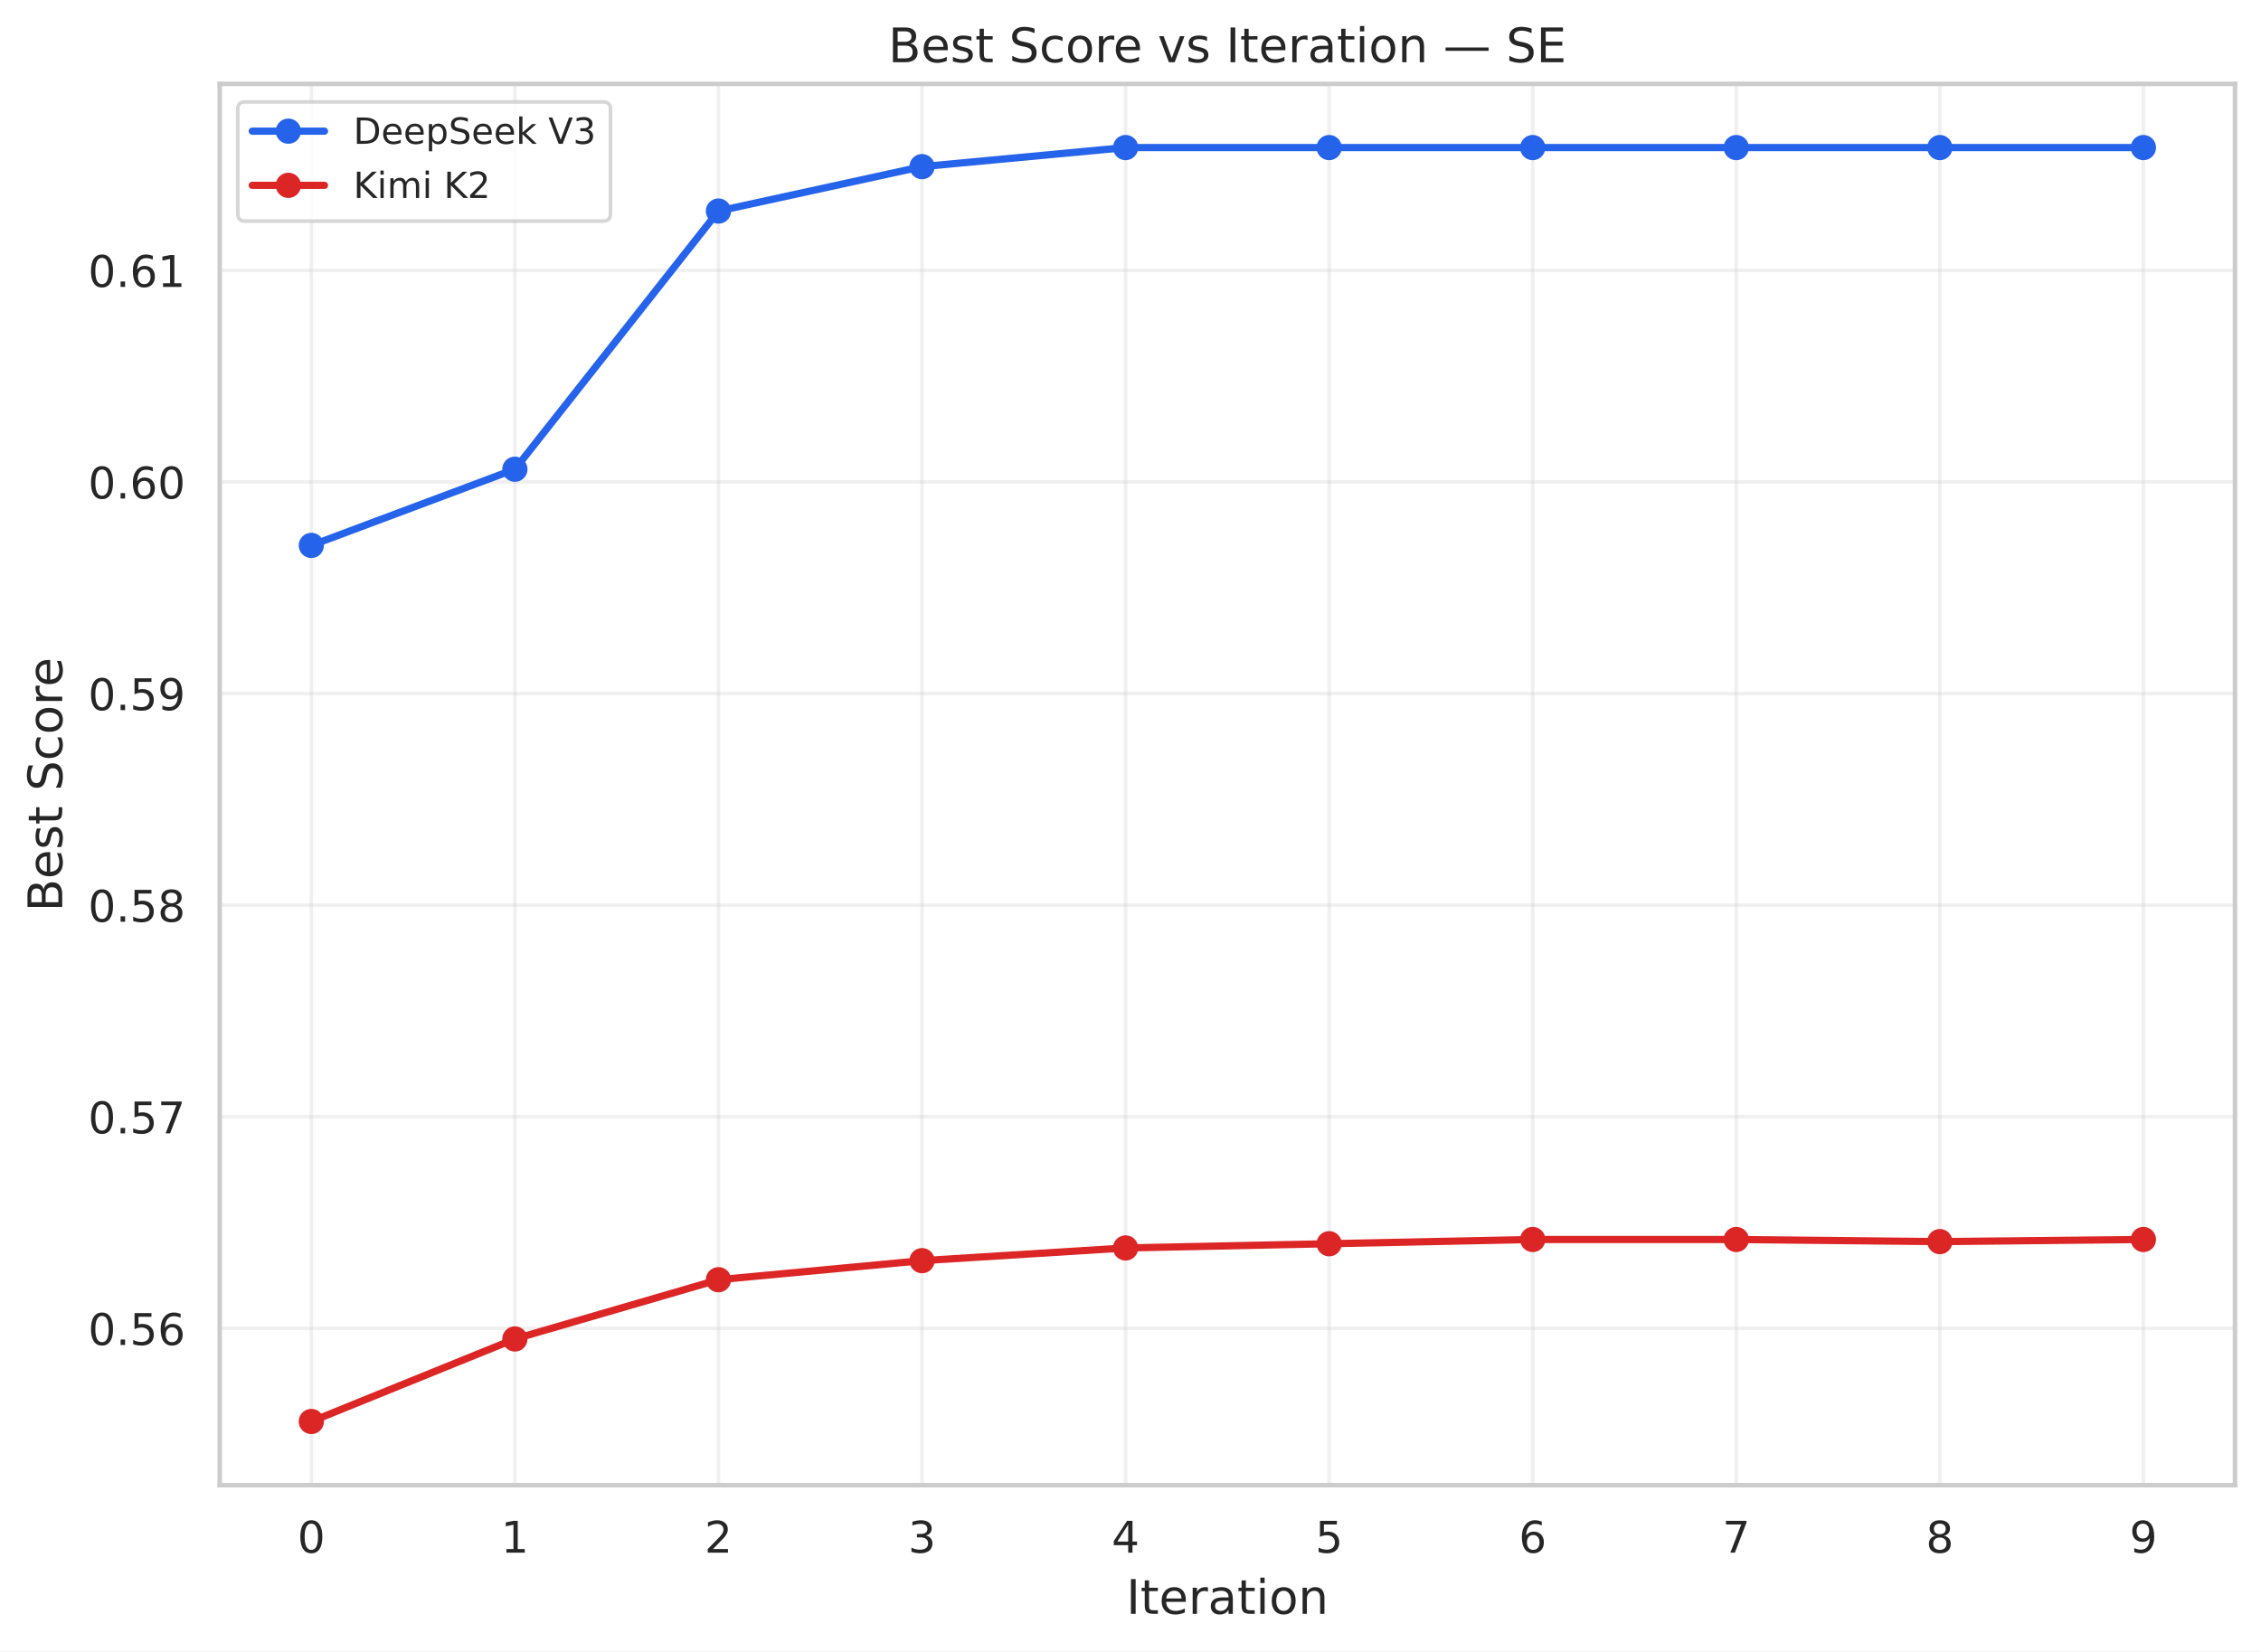
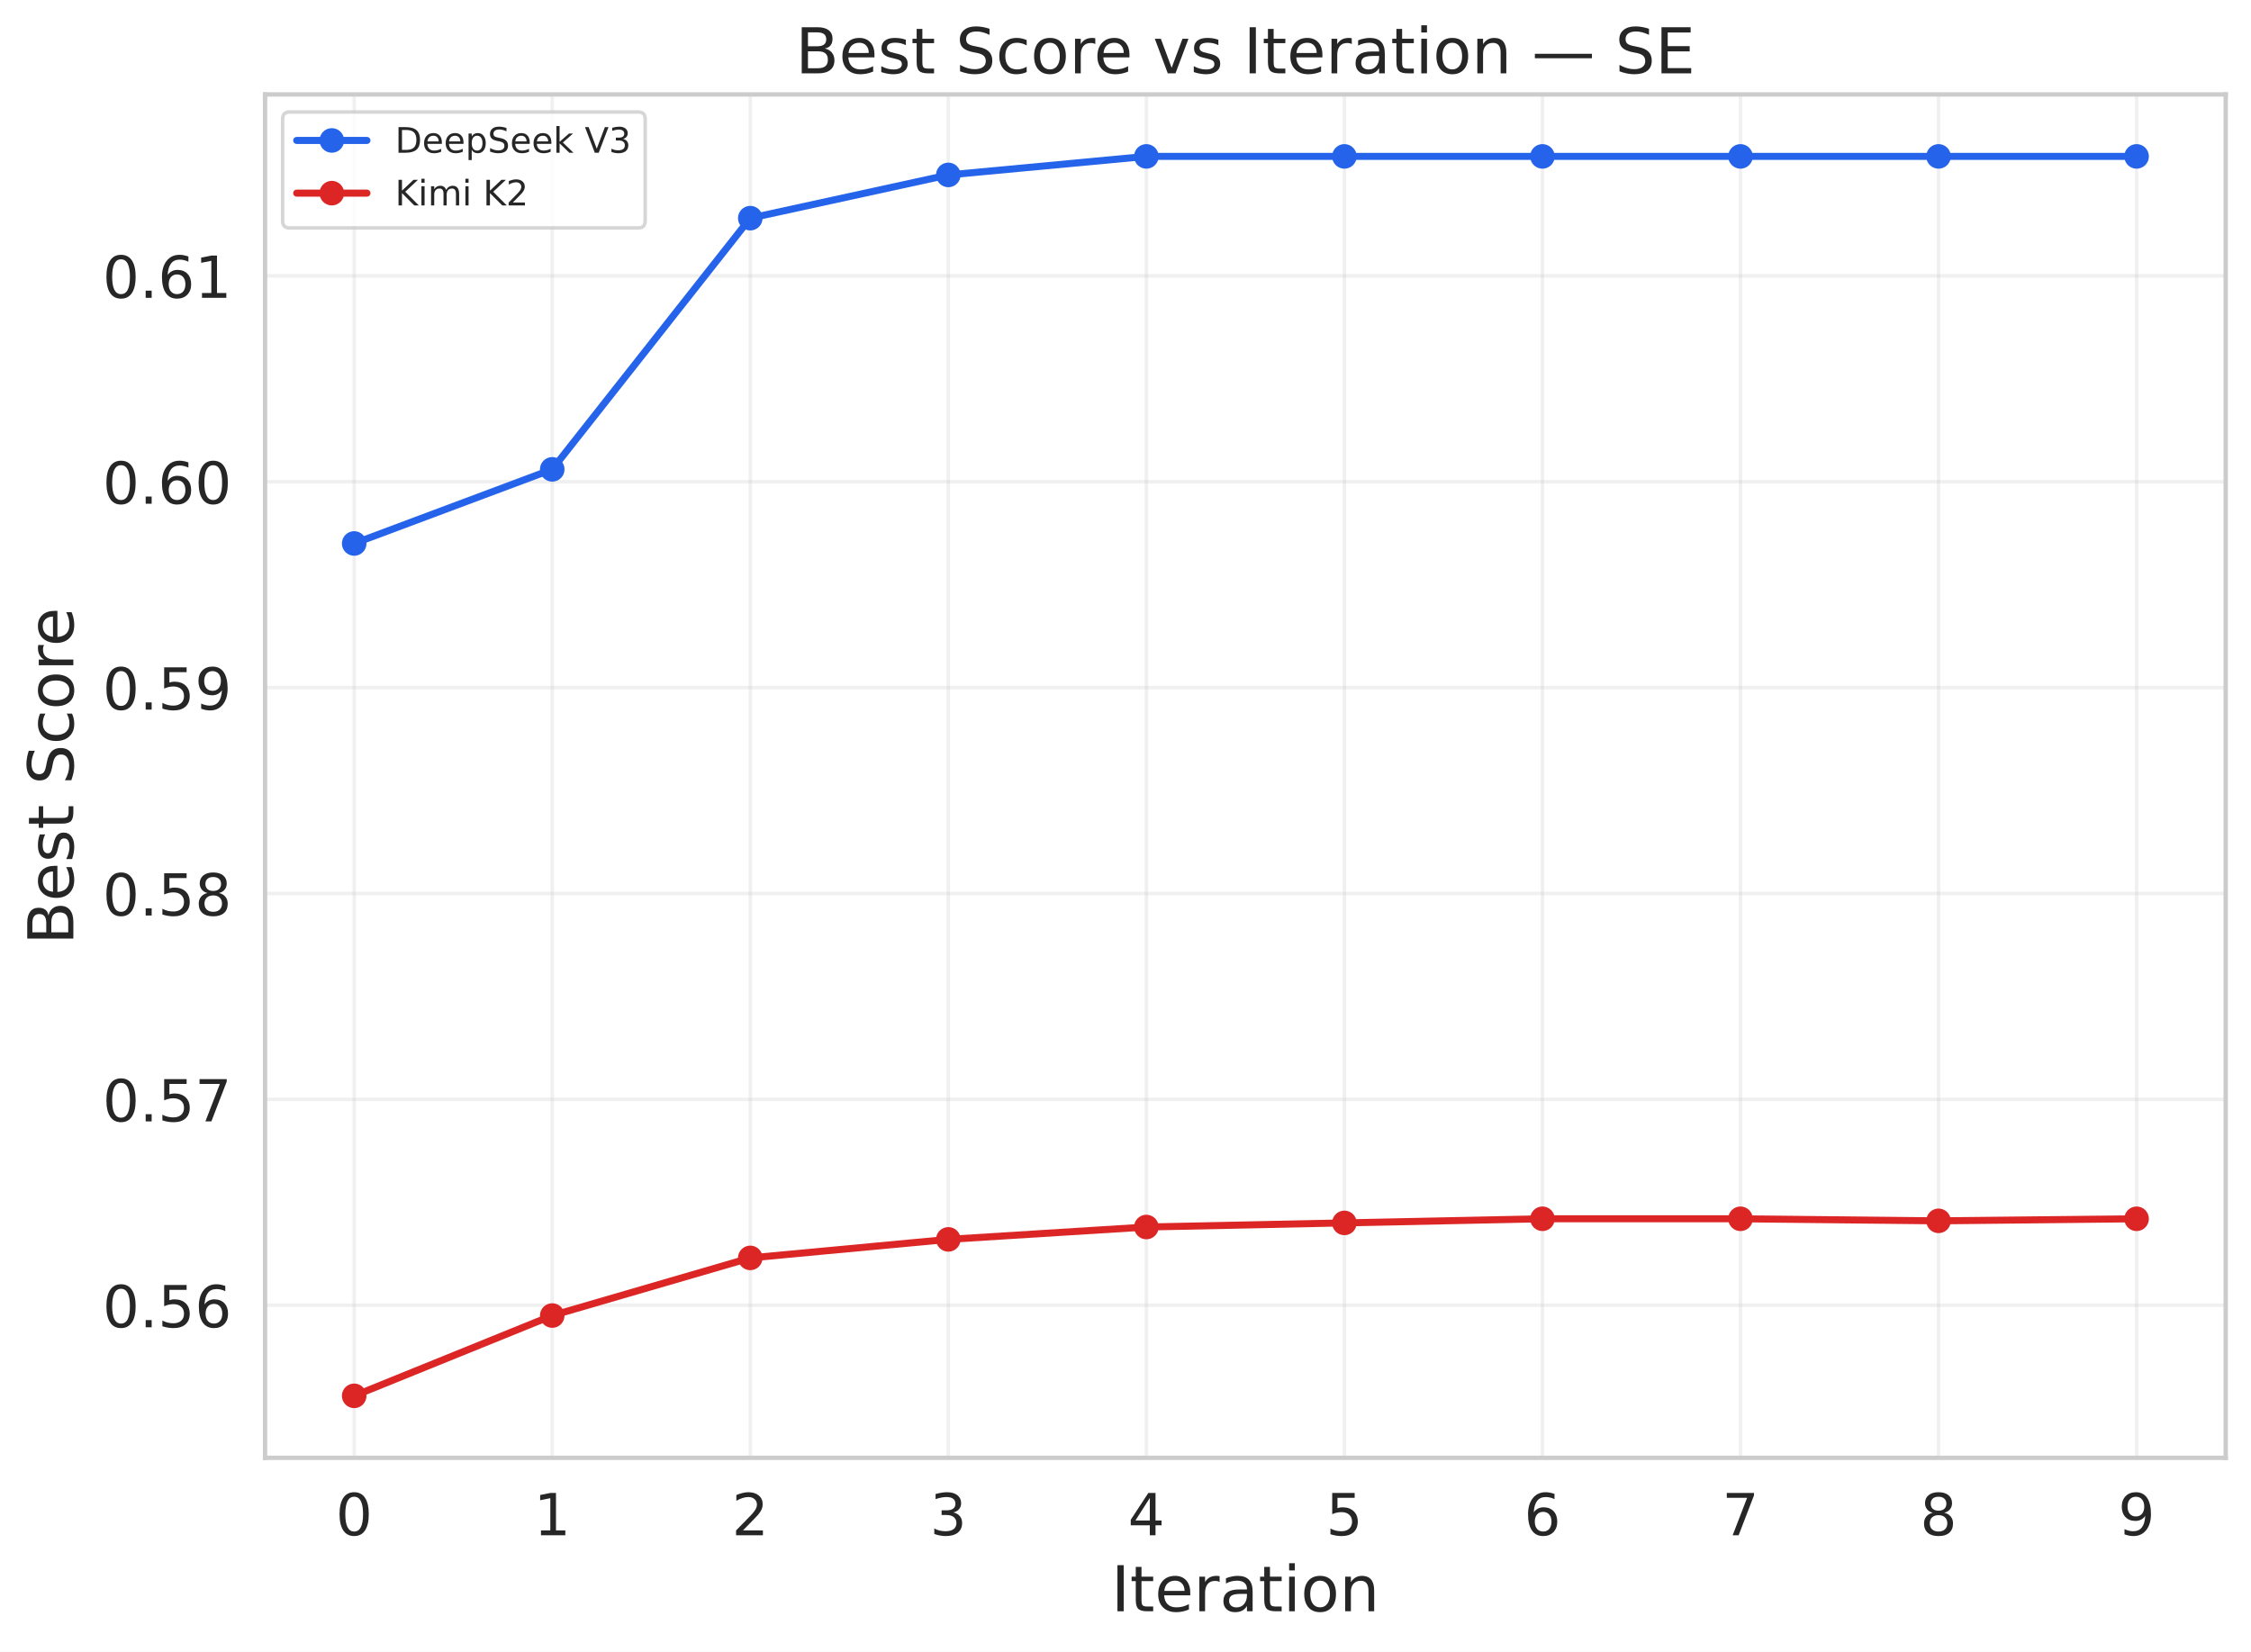
- <svg xmlns="http://www.w3.org/2000/svg" xmlns:xlink="http://www.w3.org/1999/xlink" width="626.041pt" height="457.311pt" viewBox="0 0 626.041 457.311" version="1.1">
+ <svg xmlns="http://www.w3.org/2000/svg" xmlns:xlink="http://www.w3.org/1999/xlink" width="640.638pt" height="470.159pt" viewBox="0 0 640.638 470.159" version="1.1">
  <defs>
    <style type="text/css">*{stroke-linejoin: round; stroke-linecap: butt}</style>
  </defs>
  <g id="figure_1">
    <g id="patch_1">
-       <path d="M 0 457.311  L 626.041 457.311  L 626.041 0  L 0 0  z " style="fill: #ffffff" />
+       <path d="M 0 470.159  L 640.638 470.159  L 640.638 0  L 0 0  z " style="fill: #ffffff" />
    </g>
    <g id="axes_1">
      <g id="patch_2">
-         <path d="M 60.841 411.31  L 618.841 411.31  L 618.841 23.23  L 60.841 23.23  z " style="fill: #ffffff" />
+         <path d="M 75.438 414.957  L 633.438 414.957  L 633.438 26.877  L 75.438 26.877  z " style="fill: #ffffff" />
      </g>
      <g id="matplotlib.axis_1">
        <g id="xtick_1">
          <g id="line2d_1">
-             <path d="M 86.205 411.31  L 86.205 23.23  " clip-path="url(#p52df9d09dd)" style="fill: none; stroke: #cccccc; stroke-opacity: 0.3; stroke-linecap: round" />
+             <path d="M 100.802 414.957  L 100.802 26.877  " clip-path="url(#p6f590d596d)" style="fill: none; stroke: #cccccc; stroke-opacity: 0.3; stroke-linecap: round" />
          </g>
          <g id="text_1">
-             <g style="fill: #262626" transform="translate(82.35573 430.0031) scale(0.121 -0.121)">
+             <g style="fill: #262626" transform="translate(95.55285 436.9933) scale(0.165 -0.165)">
              <defs>
                <path id="DejaVuSans-13" d="M 2034 4250  Q 1547 4250 1301 3770  Q 1056 3291 1056 2328  Q 1056 1369 1301 889  Q 1547 409 2034 409  Q 2525 409 2770 889  Q 3016 1369 3016 2328  Q 3016 3291 2770 3770  Q 2525 4250 2034 4250  z M 2034 4750  Q 2819 4750 3233 4129  Q 3647 3509 3647 2328  Q 3647 1150 3233 529  Q 2819 -91 2034 -91  Q 1250 -91 836 529  Q 422 1150 422 2328  Q 422 3509 836 4129  Q 1250 4750 2034 4750  z " transform="scale(0.015625)" />
              </defs>
              <use xlink:href="#DejaVuSans-13" />
            </g>
          </g>
        </g>
        <g id="xtick_2">
          <g id="line2d_2">
-             <path d="M 142.569 411.31  L 142.569 23.23  " clip-path="url(#p52df9d09dd)" style="fill: none; stroke: #cccccc; stroke-opacity: 0.3; stroke-linecap: round" />
+             <path d="M 157.166 414.957  L 157.166 26.877  " clip-path="url(#p6f590d596d)" style="fill: none; stroke: #cccccc; stroke-opacity: 0.3; stroke-linecap: round" />
          </g>
          <g id="text_2">
-             <g style="fill: #262626" transform="translate(138.7194 430.0031) scale(0.121 -0.121)">
+             <g style="fill: #262626" transform="translate(151.9165 436.9933) scale(0.165 -0.165)">
              <defs>
                <path id="DejaVuSans-14" d="M 794 531  L 1825 531  L 1825 4091  L 703 3866  L 703 4441  L 1819 4666  L 2450 4666  L 2450 531  L 3481 531  L 3481 0  L 794 0  L 794 531  z " transform="scale(0.015625)" />
              </defs>
              <use xlink:href="#DejaVuSans-14" />
            </g>
          </g>
        </g>
        <g id="xtick_3">
          <g id="line2d_3">
-             <path d="M 198.932 411.31  L 198.932 23.23  " clip-path="url(#p52df9d09dd)" style="fill: none; stroke: #cccccc; stroke-opacity: 0.3; stroke-linecap: round" />
+             <path d="M 213.529 414.957  L 213.529 26.877  " clip-path="url(#p6f590d596d)" style="fill: none; stroke: #cccccc; stroke-opacity: 0.3; stroke-linecap: round" />
          </g>
          <g id="text_3">
-             <g style="fill: #262626" transform="translate(195.083 430.0031) scale(0.121 -0.121)">
+             <g style="fill: #262626" transform="translate(208.2801 436.9933) scale(0.165 -0.165)">
              <defs>
                <path id="DejaVuSans-15" d="M 1228 531  L 3431 531  L 3431 0  L 469 0  L 469 531  Q 828 903 1448 1529  Q 2069 2156 2228 2338  Q 2531 2678 2651 2914  Q 2772 3150 2772 3378  Q 2772 3750 2511 3984  Q 2250 4219 1831 4219  Q 1534 4219 1204 4116  Q 875 4013 500 3803  L 500 4441  Q 881 4594 1212 4672  Q 1544 4750 1819 4750  Q 2544 4750 2975 4387  Q 3406 4025 3406 3419  Q 3406 3131 3298 2873  Q 3191 2616 2906 2266  Q 2828 2175 2409 1742  Q 1991 1309 1228 531  z " transform="scale(0.015625)" />
              </defs>
              <use xlink:href="#DejaVuSans-15" />
            </g>
          </g>
        </g>
        <g id="xtick_4">
          <g id="line2d_4">
-             <path d="M 255.296 411.31  L 255.296 23.23  " clip-path="url(#p52df9d09dd)" style="fill: none; stroke: #cccccc; stroke-opacity: 0.3; stroke-linecap: round" />
+             <path d="M 269.893 414.957  L 269.893 26.877  " clip-path="url(#p6f590d596d)" style="fill: none; stroke: #cccccc; stroke-opacity: 0.3; stroke-linecap: round" />
          </g>
          <g id="text_4">
-             <g style="fill: #262626" transform="translate(251.4466 430.0031) scale(0.121 -0.121)">
+             <g style="fill: #262626" transform="translate(264.6438 436.9933) scale(0.165 -0.165)">
              <defs>
                <path id="DejaVuSans-16" d="M 2597 2516  Q 3050 2419 3304 2112  Q 3559 1806 3559 1356  Q 3559 666 3084 287  Q 2609 -91 1734 -91  Q 1441 -91 1130 -33  Q 819 25 488 141  L 488 750  Q 750 597 1062 519  Q 1375 441 1716 441  Q 2309 441 2620 675  Q 2931 909 2931 1356  Q 2931 1769 2642 2001  Q 2353 2234 1838 2234  L 1294 2234  L 1294 2753  L 1863 2753  Q 2328 2753 2575 2939  Q 2822 3125 2822 3475  Q 2822 3834 2567 4026  Q 2313 4219 1838 4219  Q 1578 4219 1281 4162  Q 984 4106 628 3988  L 628 4550  Q 988 4650 1302 4700  Q 1616 4750 1894 4750  Q 2613 4750 3031 4423  Q 3450 4097 3450 3541  Q 3450 3153 3228 2886  Q 3006 2619 2597 2516  z " transform="scale(0.015625)" />
              </defs>
              <use xlink:href="#DejaVuSans-16" />
            </g>
          </g>
        </g>
        <g id="xtick_5">
          <g id="line2d_5">
-             <path d="M 311.66 411.31  L 311.66 23.23  " clip-path="url(#p52df9d09dd)" style="fill: none; stroke: #cccccc; stroke-opacity: 0.3; stroke-linecap: round" />
+             <path d="M 326.256 414.957  L 326.256 26.877  " clip-path="url(#p6f590d596d)" style="fill: none; stroke: #cccccc; stroke-opacity: 0.3; stroke-linecap: round" />
          </g>
          <g id="text_5">
-             <g style="fill: #262626" transform="translate(307.8103 430.0031) scale(0.121 -0.121)">
+             <g style="fill: #262626" transform="translate(321.0074 436.9933) scale(0.165 -0.165)">
              <defs>
                <path id="DejaVuSans-17" d="M 2419 4116  L 825 1625  L 2419 1625  L 2419 4116  z M 2253 4666  L 3047 4666  L 3047 1625  L 3713 1625  L 3713 1100  L 3047 1100  L 3047 0  L 2419 0  L 2419 1100  L 313 1100  L 313 1709  L 2253 4666  z " transform="scale(0.015625)" />
              </defs>
              <use xlink:href="#DejaVuSans-17" />
            </g>
          </g>
        </g>
        <g id="xtick_6">
          <g id="line2d_6">
-             <path d="M 368.023 411.31  L 368.023 23.23  " clip-path="url(#p52df9d09dd)" style="fill: none; stroke: #cccccc; stroke-opacity: 0.3; stroke-linecap: round" />
+             <path d="M 382.62 414.957  L 382.62 26.877  " clip-path="url(#p6f590d596d)" style="fill: none; stroke: #cccccc; stroke-opacity: 0.3; stroke-linecap: round" />
          </g>
          <g id="text_6">
-             <g style="fill: #262626" transform="translate(364.1739 430.0031) scale(0.121 -0.121)">
+             <g style="fill: #262626" transform="translate(377.371 436.9933) scale(0.165 -0.165)">
              <defs>
                <path id="DejaVuSans-18" d="M 691 4666  L 3169 4666  L 3169 4134  L 1269 4134  L 1269 2991  Q 1406 3038 1543 3061  Q 1681 3084 1819 3084  Q 2600 3084 3056 2656  Q 3513 2228 3513 1497  Q 3513 744 3044 326  Q 2575 -91 1722 -91  Q 1428 -91 1123 -41  Q 819 9 494 109  L 494 744  Q 775 591 1075 516  Q 1375 441 1709 441  Q 2250 441 2565 725  Q 2881 1009 2881 1497  Q 2881 1984 2565 2268  Q 2250 2553 1709 2553  Q 1456 2553 1204 2497  Q 953 2441 691 2322  L 691 4666  z " transform="scale(0.015625)" />
              </defs>
              <use xlink:href="#DejaVuSans-18" />
            </g>
          </g>
        </g>
        <g id="xtick_7">
          <g id="line2d_7">
-             <path d="M 424.387 411.31  L 424.387 23.23  " clip-path="url(#p52df9d09dd)" style="fill: none; stroke: #cccccc; stroke-opacity: 0.3; stroke-linecap: round" />
+             <path d="M 438.984 414.957  L 438.984 26.877  " clip-path="url(#p6f590d596d)" style="fill: none; stroke: #cccccc; stroke-opacity: 0.3; stroke-linecap: round" />
          </g>
          <g id="text_7">
-             <g style="fill: #262626" transform="translate(420.5375 430.0031) scale(0.121 -0.121)">
+             <g style="fill: #262626" transform="translate(433.7347 436.9933) scale(0.165 -0.165)">
              <defs>
                <path id="DejaVuSans-19" d="M 2113 2584  Q 1688 2584 1439 2293  Q 1191 2003 1191 1497  Q 1191 994 1439 701  Q 1688 409 2113 409  Q 2538 409 2786 701  Q 3034 994 3034 1497  Q 3034 2003 2786 2293  Q 2538 2584 2113 2584  z M 3366 4563  L 3366 3988  Q 3128 4100 2886 4159  Q 2644 4219 2406 4219  Q 1781 4219 1451 3797  Q 1122 3375 1075 2522  Q 1259 2794 1537 2939  Q 1816 3084 2150 3084  Q 2853 3084 3261 2657  Q 3669 2231 3669 1497  Q 3669 778 3244 343  Q 2819 -91 2113 -91  Q 1303 -91 875 529  Q 447 1150 447 2328  Q 447 3434 972 4092  Q 1497 4750 2381 4750  Q 2619 4750 2861 4703  Q 3103 4656 3366 4563  z " transform="scale(0.015625)" />
              </defs>
              <use xlink:href="#DejaVuSans-19" />
            </g>
          </g>
        </g>
        <g id="xtick_8">
          <g id="line2d_8">
-             <path d="M 480.75 411.31  L 480.75 23.23  " clip-path="url(#p52df9d09dd)" style="fill: none; stroke: #cccccc; stroke-opacity: 0.3; stroke-linecap: round" />
+             <path d="M 495.347 414.957  L 495.347 26.877  " clip-path="url(#p6f590d596d)" style="fill: none; stroke: #cccccc; stroke-opacity: 0.3; stroke-linecap: round" />
          </g>
          <g id="text_8">
-             <g style="fill: #262626" transform="translate(476.9012 430.0031) scale(0.121 -0.121)">
+             <g style="fill: #262626" transform="translate(490.0983 436.9933) scale(0.165 -0.165)">
              <defs>
                <path id="DejaVuSans-1a" d="M 525 4666  L 3525 4666  L 3525 4397  L 1831 0  L 1172 0  L 2766 4134  L 525 4134  L 525 4666  z " transform="scale(0.015625)" />
              </defs>
              <use xlink:href="#DejaVuSans-1a" />
            </g>
          </g>
        </g>
        <g id="xtick_9">
          <g id="line2d_9">
-             <path d="M 537.114 411.31  L 537.114 23.23  " clip-path="url(#p52df9d09dd)" style="fill: none; stroke: #cccccc; stroke-opacity: 0.3; stroke-linecap: round" />
+             <path d="M 551.711 414.957  L 551.711 26.877  " clip-path="url(#p6f590d596d)" style="fill: none; stroke: #cccccc; stroke-opacity: 0.3; stroke-linecap: round" />
          </g>
          <g id="text_9">
-             <g style="fill: #262626" transform="translate(533.2648 430.0031) scale(0.121 -0.121)">
+             <g style="fill: #262626" transform="translate(546.4619 436.9933) scale(0.165 -0.165)">
              <defs>
                <path id="DejaVuSans-1b" d="M 2034 2216  Q 1584 2216 1326 1975  Q 1069 1734 1069 1313  Q 1069 891 1326 650  Q 1584 409 2034 409  Q 2484 409 2743 651  Q 3003 894 3003 1313  Q 3003 1734 2745 1975  Q 2488 2216 2034 2216  z M 1403 2484  Q 997 2584 770 2862  Q 544 3141 544 3541  Q 544 4100 942 4425  Q 1341 4750 2034 4750  Q 2731 4750 3128 4425  Q 3525 4100 3525 3541  Q 3525 3141 3298 2862  Q 3072 2584 2669 2484  Q 3125 2378 3379 2068  Q 3634 1759 3634 1313  Q 3634 634 3220 271  Q 2806 -91 2034 -91  Q 1263 -91 848 271  Q 434 634 434 1313  Q 434 1759 690 2068  Q 947 2378 1403 2484  z M 1172 3481  Q 1172 3119 1398 2916  Q 1625 2713 2034 2713  Q 2441 2713 2670 2916  Q 2900 3119 2900 3481  Q 2900 3844 2670 4047  Q 2441 4250 2034 4250  Q 1625 4250 1398 4047  Q 1172 3844 1172 3481  z " transform="scale(0.015625)" />
              </defs>
              <use xlink:href="#DejaVuSans-1b" />
            </g>
          </g>
        </g>
        <g id="xtick_10">
          <g id="line2d_10">
-             <path d="M 593.478 411.31  L 593.478 23.23  " clip-path="url(#p52df9d09dd)" style="fill: none; stroke: #cccccc; stroke-opacity: 0.3; stroke-linecap: round" />
+             <path d="M 608.075 414.957  L 608.075 26.877  " clip-path="url(#p6f590d596d)" style="fill: none; stroke: #cccccc; stroke-opacity: 0.3; stroke-linecap: round" />
          </g>
          <g id="text_10">
-             <g style="fill: #262626" transform="translate(589.6285 430.0031) scale(0.121 -0.121)">
+             <g style="fill: #262626" transform="translate(602.8256 436.9933) scale(0.165 -0.165)">
              <defs>
                <path id="DejaVuSans-1c" d="M 703 97  L 703 672  Q 941 559 1184 500  Q 1428 441 1663 441  Q 2288 441 2617 861  Q 2947 1281 2994 2138  Q 2813 1869 2534 1725  Q 2256 1581 1919 1581  Q 1219 1581 811 2004  Q 403 2428 403 3163  Q 403 3881 828 4315  Q 1253 4750 1959 4750  Q 2769 4750 3195 4129  Q 3622 3509 3622 2328  Q 3622 1225 3098 567  Q 2575 -91 1691 -91  Q 1453 -91 1209 -44  Q 966 3 703 97  z M 1959 2075  Q 2384 2075 2632 2365  Q 2881 2656 2881 3163  Q 2881 3666 2632 3958  Q 2384 4250 1959 4250  Q 1534 4250 1286 3958  Q 1038 3666 1038 3163  Q 1038 2656 1286 2365  Q 1534 2075 1959 2075  z " transform="scale(0.015625)" />
              </defs>
              <use xlink:href="#DejaVuSans-1c" />
            </g>
          </g>
        </g>
        <g id="text_11">
-           <g style="fill: #262626" transform="translate(311.8461 446.9399) scale(0.132 -0.132)">
+           <g style="fill: #262626" transform="translate(316.2628 458.6344) scale(0.18 -0.18)">
            <defs>
              <path id="DejaVuSans-2c" d="M 628 4666  L 1259 4666  L 1259 0  L 628 0  L 628 4666  z " transform="scale(0.015625)" />
              <path id="DejaVuSans-57" d="M 1172 4494  L 1172 3500  L 2356 3500  L 2356 3053  L 1172 3053  L 1172 1153  Q 1172 725 1289 603  Q 1406 481 1766 481  L 2356 481  L 2356 0  L 1766 0  Q 1100 0 847 248  Q 594 497 594 1153  L 594 3053  L 172 3053  L 172 3500  L 594 3500  L 594 4494  L 1172 4494  z " transform="scale(0.015625)" />
              <path id="DejaVuSans-48" d="M 3597 1894  L 3597 1613  L 953 1613  Q 991 1019 1311 708  Q 1631 397 2203 397  Q 2534 397 2845 478  Q 3156 559 3463 722  L 3463 178  Q 3153 47 2828 -22  Q 2503 -91 2169 -91  Q 1331 -91 842 396  Q 353 884 353 1716  Q 353 2575 817 3079  Q 1281 3584 2069 3584  Q 2775 3584 3186 3129  Q 3597 2675 3597 1894  z M 3022 2063  Q 3016 2534 2758 2815  Q 2500 3097 2075 3097  Q 1594 3097 1305 2825  Q 1016 2553 972 2059  L 3022 2063  z " transform="scale(0.015625)" />
              <path id="DejaVuSans-55" d="M 2631 2963  Q 2534 3019 2420 3045  Q 2306 3072 2169 3072  Q 1681 3072 1420 2755  Q 1159 2438 1159 1844  L 1159 0  L 581 0  L 581 3500  L 1159 3500  L 1159 2956  Q 1341 3275 1631 3429  Q 1922 3584 2338 3584  Q 2397 3584 2469 3576  Q 2541 3569 2628 3553  L 2631 2963  z " transform="scale(0.015625)" />
              <path id="DejaVuSans-44" d="M 2194 1759  Q 1497 1759 1228 1600  Q 959 1441 959 1056  Q 959 750 1161 570  Q 1363 391 1709 391  Q 2188 391 2477 730  Q 2766 1069 2766 1631  L 2766 1759  L 2194 1759  z M 3341 1997  L 3341 0  L 2766 0  L 2766 531  Q 2569 213 2275 61  Q 1981 -91 1556 -91  Q 1019 -91 701 211  Q 384 513 384 1019  Q 384 1609 779 1909  Q 1175 2209 1959 2209  L 2766 2209  L 2766 2266  Q 2766 2663 2505 2880  Q 2244 3097 1772 3097  Q 1472 3097 1187 3025  Q 903 2953 641 2809  L 641 3341  Q 956 3463 1253 3523  Q 1550 3584 1831 3584  Q 2591 3584 2966 3190  Q 3341 2797 3341 1997  z " transform="scale(0.015625)" />
              <path id="DejaVuSans-4c" d="M 603 3500  L 1178 3500  L 1178 0  L 603 0  L 603 3500  z M 603 4863  L 1178 4863  L 1178 4134  L 603 4134  L 603 4863  z " transform="scale(0.015625)" />
              <path id="DejaVuSans-52" d="M 1959 3097  Q 1497 3097 1228 2736  Q 959 2375 959 1747  Q 959 1119 1226 758  Q 1494 397 1959 397  Q 2419 397 2687 759  Q 2956 1122 2956 1747  Q 2956 2369 2687 2733  Q 2419 3097 1959 3097  z M 1959 3584  Q 2709 3584 3137 3096  Q 3566 2609 3566 1747  Q 3566 888 3137 398  Q 2709 -91 1959 -91  Q 1206 -91 779 398  Q 353 888 353 1747  Q 353 2609 779 3096  Q 1206 3584 1959 3584  z " transform="scale(0.015625)" />
              <path id="DejaVuSans-51" d="M 3513 2113  L 3513 0  L 2938 0  L 2938 2094  Q 2938 2591 2744 2837  Q 2550 3084 2163 3084  Q 1697 3084 1428 2787  Q 1159 2491 1159 1978  L 1159 0  L 581 0  L 581 3500  L 1159 3500  L 1159 2956  Q 1366 3272 1645 3428  Q 1925 3584 2291 3584  Q 2894 3584 3203 3211  Q 3513 2838 3513 2113  z " transform="scale(0.015625)" />
            </defs>
            <use xlink:href="#DejaVuSans-2c" />
            <use xlink:href="#DejaVuSans-57" transform="translate(29.5 0)" />
            <use xlink:href="#DejaVuSans-48" transform="translate(68.70312 0)" />
            <use xlink:href="#DejaVuSans-55" transform="translate(130.2344 0)" />
            <use xlink:href="#DejaVuSans-44" transform="translate(171.3438 0)" />
            <use xlink:href="#DejaVuSans-57" transform="translate(232.625 0)" />
            <use xlink:href="#DejaVuSans-4c" transform="translate(271.8281 0)" />
            <use xlink:href="#DejaVuSans-52" transform="translate(299.6094 0)" />
            <use xlink:href="#DejaVuSans-51" transform="translate(360.7969 0)" />
          </g>
        </g>
      </g>
      <g id="matplotlib.axis_2">
        <g id="ytick_1">
          <g id="line2d_11">
-             <path d="M 60.841 367.884  L 618.841 367.884  " clip-path="url(#p52df9d09dd)" style="fill: none; stroke: #cccccc; stroke-opacity: 0.3; stroke-linecap: round" />
+             <path d="M 75.438 371.531  L 633.438 371.531  " clip-path="url(#p6f590d596d)" style="fill: none; stroke: #cccccc; stroke-opacity: 0.3; stroke-linecap: round" />
          </g>
          <g id="text_12">
-             <g style="fill: #262626" transform="translate(24.4 372.4805) scale(0.121 -0.121)">
+             <g style="fill: #262626" transform="translate(29.2 377.7992) scale(0.165 -0.165)">
              <defs>
                <path id="DejaVuSans-11" d="M 684 794  L 1344 794  L 1344 0  L 684 0  L 684 794  z " transform="scale(0.015625)" />
              </defs>
              <use xlink:href="#DejaVuSans-13" />
              <use xlink:href="#DejaVuSans-11" transform="translate(63.625 0)" />
              <use xlink:href="#DejaVuSans-18" transform="translate(95.40625 0)" />
              <use xlink:href="#DejaVuSans-19" transform="translate(159.0312 0)" />
            </g>
          </g>
        </g>
        <g id="ytick_2">
          <g id="line2d_12">
-             <path d="M 60.841 309.279  L 618.841 309.279  " clip-path="url(#p52df9d09dd)" style="fill: none; stroke: #cccccc; stroke-opacity: 0.3; stroke-linecap: round" />
+             <path d="M 75.438 312.926  L 633.438 312.926  " clip-path="url(#p6f590d596d)" style="fill: none; stroke: #cccccc; stroke-opacity: 0.3; stroke-linecap: round" />
          </g>
          <g id="text_13">
-             <g style="fill: #262626" transform="translate(24.4 313.8758) scale(0.121 -0.121)">
+             <g style="fill: #262626" transform="translate(29.2 319.1946) scale(0.165 -0.165)">
              <use xlink:href="#DejaVuSans-13" />
              <use xlink:href="#DejaVuSans-11" transform="translate(63.625 0)" />
              <use xlink:href="#DejaVuSans-18" transform="translate(95.40625 0)" />
              <use xlink:href="#DejaVuSans-1a" transform="translate(159.0312 0)" />
            </g>
          </g>
        </g>
        <g id="ytick_3">
          <g id="line2d_13">
-             <path d="M 60.841 250.675  L 618.841 250.675  " clip-path="url(#p52df9d09dd)" style="fill: none; stroke: #cccccc; stroke-opacity: 0.3; stroke-linecap: round" />
+             <path d="M 75.438 254.322  L 633.438 254.322  " clip-path="url(#p6f590d596d)" style="fill: none; stroke: #cccccc; stroke-opacity: 0.3; stroke-linecap: round" />
          </g>
          <g id="text_14">
-             <g style="fill: #262626" transform="translate(24.4 255.2712) scale(0.121 -0.121)">
+             <g style="fill: #262626" transform="translate(29.2 260.5899) scale(0.165 -0.165)">
              <use xlink:href="#DejaVuSans-13" />
              <use xlink:href="#DejaVuSans-11" transform="translate(63.625 0)" />
              <use xlink:href="#DejaVuSans-18" transform="translate(95.40625 0)" />
              <use xlink:href="#DejaVuSans-1b" transform="translate(159.0312 0)" />
            </g>
          </g>
        </g>
        <g id="ytick_4">
          <g id="line2d_14">
-             <path d="M 60.841 192.07  L 618.841 192.07  " clip-path="url(#p52df9d09dd)" style="fill: none; stroke: #cccccc; stroke-opacity: 0.3; stroke-linecap: round" />
+             <path d="M 75.438 195.717  L 633.438 195.717  " clip-path="url(#p6f590d596d)" style="fill: none; stroke: #cccccc; stroke-opacity: 0.3; stroke-linecap: round" />
          </g>
          <g id="text_15">
-             <g style="fill: #262626" transform="translate(24.4 196.6665) scale(0.121 -0.121)">
+             <g style="fill: #262626" transform="translate(29.2 201.9853) scale(0.165 -0.165)">
              <use xlink:href="#DejaVuSans-13" />
              <use xlink:href="#DejaVuSans-11" transform="translate(63.625 0)" />
              <use xlink:href="#DejaVuSans-18" transform="translate(95.40625 0)" />
              <use xlink:href="#DejaVuSans-1c" transform="translate(159.0312 0)" />
            </g>
          </g>
        </g>
        <g id="ytick_5">
          <g id="line2d_15">
-             <path d="M 60.841 133.465  L 618.841 133.465  " clip-path="url(#p52df9d09dd)" style="fill: none; stroke: #cccccc; stroke-opacity: 0.3; stroke-linecap: round" />
+             <path d="M 75.438 137.113  L 633.438 137.113  " clip-path="url(#p6f590d596d)" style="fill: none; stroke: #cccccc; stroke-opacity: 0.3; stroke-linecap: round" />
          </g>
          <g id="text_16">
-             <g style="fill: #262626" transform="translate(24.4 138.0619) scale(0.121 -0.121)">
+             <g style="fill: #262626" transform="translate(29.2 143.3806) scale(0.165 -0.165)">
              <use xlink:href="#DejaVuSans-13" />
              <use xlink:href="#DejaVuSans-11" transform="translate(63.625 0)" />
              <use xlink:href="#DejaVuSans-19" transform="translate(95.40625 0)" />
              <use xlink:href="#DejaVuSans-13" transform="translate(159.0312 0)" />
            </g>
          </g>
        </g>
        <g id="ytick_6">
          <g id="line2d_16">
-             <path d="M 60.841 74.861  L 618.841 74.861  " clip-path="url(#p52df9d09dd)" style="fill: none; stroke: #cccccc; stroke-opacity: 0.3; stroke-linecap: round" />
+             <path d="M 75.438 78.508  L 633.438 78.508  " clip-path="url(#p6f590d596d)" style="fill: none; stroke: #cccccc; stroke-opacity: 0.3; stroke-linecap: round" />
          </g>
          <g id="text_17">
-             <g style="fill: #262626" transform="translate(24.4 79.45722) scale(0.121 -0.121)">
+             <g style="fill: #262626" transform="translate(29.2 84.77595) scale(0.165 -0.165)">
              <use xlink:href="#DejaVuSans-13" />
              <use xlink:href="#DejaVuSans-11" transform="translate(63.625 0)" />
              <use xlink:href="#DejaVuSans-19" transform="translate(95.40625 0)" />
              <use xlink:href="#DejaVuSans-14" transform="translate(159.0312 0)" />
            </g>
          </g>
        </g>
        <g id="text_18">
-           <g style="fill: #262626" transform="translate(17.22891 252.4686) rotate(-90) scale(0.132 -0.132)">
+           <g style="fill: #262626" transform="translate(20.87578 268.9153) rotate(-90) scale(0.18 -0.18)">
            <defs>
              <path id="DejaVuSans-25" d="M 1259 2228  L 1259 519  L 2272 519  Q 2781 519 3026 730  Q 3272 941 3272 1375  Q 3272 1813 3026 2020  Q 2781 2228 2272 2228  L 1259 2228  z M 1259 4147  L 1259 2741  L 2194 2741  Q 2656 2741 2882 2914  Q 3109 3088 3109 3444  Q 3109 3797 2882 3972  Q 2656 4147 2194 4147  L 1259 4147  z M 628 4666  L 2241 4666  Q 2963 4666 3353 4366  Q 3744 4066 3744 3513  Q 3744 3084 3544 2831  Q 3344 2578 2956 2516  Q 3422 2416 3680 2098  Q 3938 1781 3938 1306  Q 3938 681 3513 340  Q 3088 0 2303 0  L 628 0  L 628 4666  z " transform="scale(0.015625)" />
              <path id="DejaVuSans-56" d="M 2834 3397  L 2834 2853  Q 2591 2978 2328 3040  Q 2066 3103 1784 3103  Q 1356 3103 1142 2972  Q 928 2841 928 2578  Q 928 2378 1081 2264  Q 1234 2150 1697 2047  L 1894 2003  Q 2506 1872 2764 1633  Q 3022 1394 3022 966  Q 3022 478 2636 193  Q 2250 -91 1575 -91  Q 1294 -91 989 -36  Q 684 19 347 128  L 347 722  Q 666 556 975 473  Q 1284 391 1588 391  Q 1994 391 2212 530  Q 2431 669 2431 922  Q 2431 1156 2273 1281  Q 2116 1406 1581 1522  L 1381 1569  Q 847 1681 609 1914  Q 372 2147 372 2553  Q 372 3047 722 3315  Q 1072 3584 1716 3584  Q 2034 3584 2315 3537  Q 2597 3491 2834 3397  z " transform="scale(0.015625)" />
              <path id="DejaVuSans-3" transform="scale(0.015625)" />
              <path id="DejaVuSans-36" d="M 3425 4513  L 3425 3897  Q 3066 4069 2747 4153  Q 2428 4238 2131 4238  Q 1616 4238 1336 4038  Q 1056 3838 1056 3469  Q 1056 3159 1242 3001  Q 1428 2844 1947 2747  L 2328 2669  Q 3034 2534 3370 2195  Q 3706 1856 3706 1288  Q 3706 609 3251 259  Q 2797 -91 1919 -91  Q 1588 -91 1214 -16  Q 841 59 441 206  L 441 856  Q 825 641 1194 531  Q 1563 422 1919 422  Q 2459 422 2753 634  Q 3047 847 3047 1241  Q 3047 1584 2836 1778  Q 2625 1972 2144 2069  L 1759 2144  Q 1053 2284 737 2584  Q 422 2884 422 3419  Q 422 4038 858 4394  Q 1294 4750 2059 4750  Q 2388 4750 2728 4690  Q 3069 4631 3425 4513  z " transform="scale(0.015625)" />
              <path id="DejaVuSans-46" d="M 3122 3366  L 3122 2828  Q 2878 2963 2633 3030  Q 2388 3097 2138 3097  Q 1578 3097 1268 2742  Q 959 2388 959 1747  Q 959 1106 1268 751  Q 1578 397 2138 397  Q 2388 397 2633 464  Q 2878 531 3122 666  L 3122 134  Q 2881 22 2623 -34  Q 2366 -91 2075 -91  Q 1284 -91 818 406  Q 353 903 353 1747  Q 353 2603 823 3093  Q 1294 3584 2113 3584  Q 2378 3584 2631 3529  Q 2884 3475 3122 3366  z " transform="scale(0.015625)" />
            </defs>
            <use xlink:href="#DejaVuSans-25" />
            <use xlink:href="#DejaVuSans-48" transform="translate(68.60938 0)" />
            <use xlink:href="#DejaVuSans-56" transform="translate(130.1406 0)" />
            <use xlink:href="#DejaVuSans-57" transform="translate(182.2344 0)" />
            <use xlink:href="#DejaVuSans-3" transform="translate(221.4375 0)" />
            <use xlink:href="#DejaVuSans-36" transform="translate(253.2188 0)" />
            <use xlink:href="#DejaVuSans-46" transform="translate(316.7031 0)" />
            <use xlink:href="#DejaVuSans-52" transform="translate(371.6875 0)" />
            <use xlink:href="#DejaVuSans-55" transform="translate(432.875 0)" />
            <use xlink:href="#DejaVuSans-48" transform="translate(471.7812 0)" />
          </g>
        </g>
      </g>
      <g id="line2d_17">
-         <path d="M 86.205 151.047  L 142.569 129.949  L 198.932 58.451  L 255.296 46.144  L 311.66 40.87  L 368.023 40.87  L 424.387 40.87  L 480.75 40.87  L 537.114 40.87  L 593.478 40.87  " clip-path="url(#p52df9d09dd)" style="fill: none; stroke: #2563eb; stroke-width: 2; stroke-linecap: round" />
+         <path d="M 100.802 154.694  L 157.166 133.596  L 213.529 62.099  L 269.893 49.792  L 326.256 44.517  L 382.62 44.517  L 438.984 44.517  L 495.347 44.517  L 551.711 44.517  L 608.075 44.517  " clip-path="url(#p6f590d596d)" style="fill: none; stroke: #2563eb; stroke-width: 2; stroke-linecap: round" />
        <defs>
-           <path id="me3d139d08a" d="M 0 3  C 0.796 3 1.559 2.684 2.121 2.121  C 2.684 1.559 3 0.796 3 0  C 3 -0.796 2.684 -1.559 2.121 -2.121  C 1.559 -2.684 0.796 -3 0 -3  C -0.796 -3 -1.559 -2.684 -2.121 -2.121  C -2.684 -1.559 -3 -0.796 -3 0  C -3 0.796 -2.684 1.559 -2.121 2.121  C -1.559 2.684 -0.796 3 0 3  z " style="stroke: #2563eb" />
+           <path id="m11a4d5cef1" d="M 0 3  C 0.796 3 1.559 2.684 2.121 2.121  C 2.684 1.559 3 0.796 3 0  C 3 -0.796 2.684 -1.559 2.121 -2.121  C 1.559 -2.684 0.796 -3 0 -3  C -0.796 -3 -1.559 -2.684 -2.121 -2.121  C -2.684 -1.559 -3 -0.796 -3 0  C -3 0.796 -2.684 1.559 -2.121 2.121  C -1.559 2.684 -0.796 3 0 3  z " style="stroke: #2563eb" />
        </defs>
-         <g clip-path="url(#p52df9d09dd)">
-           <use xlink:href="#me3d139d08a" x="86.205" y="151.047" style="fill: #2563eb; stroke: #2563eb" />
-           <use xlink:href="#me3d139d08a" x="142.569" y="129.949" style="fill: #2563eb; stroke: #2563eb" />
-           <use xlink:href="#me3d139d08a" x="198.932" y="58.451" style="fill: #2563eb; stroke: #2563eb" />
-           <use xlink:href="#me3d139d08a" x="255.296" y="46.144" style="fill: #2563eb; stroke: #2563eb" />
-           <use xlink:href="#me3d139d08a" x="311.66" y="40.87" style="fill: #2563eb; stroke: #2563eb" />
-           <use xlink:href="#me3d139d08a" x="368.023" y="40.87" style="fill: #2563eb; stroke: #2563eb" />
-           <use xlink:href="#me3d139d08a" x="424.387" y="40.87" style="fill: #2563eb; stroke: #2563eb" />
-           <use xlink:href="#me3d139d08a" x="480.75" y="40.87" style="fill: #2563eb; stroke: #2563eb" />
-           <use xlink:href="#me3d139d08a" x="537.114" y="40.87" style="fill: #2563eb; stroke: #2563eb" />
-           <use xlink:href="#me3d139d08a" x="593.478" y="40.87" style="fill: #2563eb; stroke: #2563eb" />
+         <g clip-path="url(#p6f590d596d)">
+           <use xlink:href="#m11a4d5cef1" x="100.802" y="154.694" style="fill: #2563eb; stroke: #2563eb" />
+           <use xlink:href="#m11a4d5cef1" x="157.166" y="133.596" style="fill: #2563eb; stroke: #2563eb" />
+           <use xlink:href="#m11a4d5cef1" x="213.529" y="62.099" style="fill: #2563eb; stroke: #2563eb" />
+           <use xlink:href="#m11a4d5cef1" x="269.893" y="49.792" style="fill: #2563eb; stroke: #2563eb" />
+           <use xlink:href="#m11a4d5cef1" x="326.256" y="44.517" style="fill: #2563eb; stroke: #2563eb" />
+           <use xlink:href="#m11a4d5cef1" x="382.62" y="44.517" style="fill: #2563eb; stroke: #2563eb" />
+           <use xlink:href="#m11a4d5cef1" x="438.984" y="44.517" style="fill: #2563eb; stroke: #2563eb" />
+           <use xlink:href="#m11a4d5cef1" x="495.347" y="44.517" style="fill: #2563eb; stroke: #2563eb" />
+           <use xlink:href="#m11a4d5cef1" x="551.711" y="44.517" style="fill: #2563eb; stroke: #2563eb" />
+           <use xlink:href="#m11a4d5cef1" x="608.075" y="44.517" style="fill: #2563eb; stroke: #2563eb" />
        </g>
      </g>
      <g id="line2d_18">
-         <path d="M 86.205 393.67  L 142.569 370.814  L 198.932 354.405  L 255.296 349.13  L 311.66 345.614  L 368.023 344.442  L 424.387 343.27  L 480.75 343.27  L 537.114 343.856  L 593.478 343.27  " clip-path="url(#p52df9d09dd)" style="fill: none; stroke: #dc2626; stroke-width: 2; stroke-linecap: round" />
+         <path d="M 100.802 397.317  L 157.166 374.461  L 213.529 358.052  L 269.893 352.778  L 326.256 349.261  L 382.62 348.089  L 438.984 346.917  L 495.347 346.917  L 551.711 347.503  L 608.075 346.917  " clip-path="url(#p6f590d596d)" style="fill: none; stroke: #dc2626; stroke-width: 2; stroke-linecap: round" />
        <defs>
-           <path id="m5f81a10258" d="M 0 3  C 0.796 3 1.559 2.684 2.121 2.121  C 2.684 1.559 3 0.796 3 0  C 3 -0.796 2.684 -1.559 2.121 -2.121  C 1.559 -2.684 0.796 -3 0 -3  C -0.796 -3 -1.559 -2.684 -2.121 -2.121  C -2.684 -1.559 -3 -0.796 -3 0  C -3 0.796 -2.684 1.559 -2.121 2.121  C -1.559 2.684 -0.796 3 0 3  z " style="stroke: #dc2626" />
+           <path id="ma1974ed19c" d="M 0 3  C 0.796 3 1.559 2.684 2.121 2.121  C 2.684 1.559 3 0.796 3 0  C 3 -0.796 2.684 -1.559 2.121 -2.121  C 1.559 -2.684 0.796 -3 0 -3  C -0.796 -3 -1.559 -2.684 -2.121 -2.121  C -2.684 -1.559 -3 -0.796 -3 0  C -3 0.796 -2.684 1.559 -2.121 2.121  C -1.559 2.684 -0.796 3 0 3  z " style="stroke: #dc2626" />
        </defs>
-         <g clip-path="url(#p52df9d09dd)">
-           <use xlink:href="#m5f81a10258" x="86.205" y="393.67" style="fill: #dc2626; stroke: #dc2626" />
-           <use xlink:href="#m5f81a10258" x="142.569" y="370.814" style="fill: #dc2626; stroke: #dc2626" />
-           <use xlink:href="#m5f81a10258" x="198.932" y="354.405" style="fill: #dc2626; stroke: #dc2626" />
-           <use xlink:href="#m5f81a10258" x="255.296" y="349.13" style="fill: #dc2626; stroke: #dc2626" />
-           <use xlink:href="#m5f81a10258" x="311.66" y="345.614" style="fill: #dc2626; stroke: #dc2626" />
-           <use xlink:href="#m5f81a10258" x="368.023" y="344.442" style="fill: #dc2626; stroke: #dc2626" />
-           <use xlink:href="#m5f81a10258" x="424.387" y="343.27" style="fill: #dc2626; stroke: #dc2626" />
-           <use xlink:href="#m5f81a10258" x="480.75" y="343.27" style="fill: #dc2626; stroke: #dc2626" />
-           <use xlink:href="#m5f81a10258" x="537.114" y="343.856" style="fill: #dc2626; stroke: #dc2626" />
-           <use xlink:href="#m5f81a10258" x="593.478" y="343.27" style="fill: #dc2626; stroke: #dc2626" />
+         <g clip-path="url(#p6f590d596d)">
+           <use xlink:href="#ma1974ed19c" x="100.802" y="397.317" style="fill: #dc2626; stroke: #dc2626" />
+           <use xlink:href="#ma1974ed19c" x="157.166" y="374.461" style="fill: #dc2626; stroke: #dc2626" />
+           <use xlink:href="#ma1974ed19c" x="213.529" y="358.052" style="fill: #dc2626; stroke: #dc2626" />
+           <use xlink:href="#ma1974ed19c" x="269.893" y="352.778" style="fill: #dc2626; stroke: #dc2626" />
+           <use xlink:href="#ma1974ed19c" x="326.256" y="349.261" style="fill: #dc2626; stroke: #dc2626" />
+           <use xlink:href="#ma1974ed19c" x="382.62" y="348.089" style="fill: #dc2626; stroke: #dc2626" />
+           <use xlink:href="#ma1974ed19c" x="438.984" y="346.917" style="fill: #dc2626; stroke: #dc2626" />
+           <use xlink:href="#ma1974ed19c" x="495.347" y="346.917" style="fill: #dc2626; stroke: #dc2626" />
+           <use xlink:href="#ma1974ed19c" x="551.711" y="347.503" style="fill: #dc2626; stroke: #dc2626" />
+           <use xlink:href="#ma1974ed19c" x="608.075" y="346.917" style="fill: #dc2626; stroke: #dc2626" />
        </g>
      </g>
      <g id="patch_3">
-         <path d="M 60.841 411.31  L 60.841 23.23  " style="fill: none; stroke: #cccccc; stroke-width: 1.25; stroke-linejoin: miter; stroke-linecap: square" />
+         <path d="M 75.438 414.957  L 75.438 26.877  " style="fill: none; stroke: #cccccc; stroke-width: 1.25; stroke-linejoin: miter; stroke-linecap: square" />
      </g>
      <g id="patch_4">
-         <path d="M 618.841 411.31  L 618.841 23.23  " style="fill: none; stroke: #cccccc; stroke-width: 1.25; stroke-linejoin: miter; stroke-linecap: square" />
+         <path d="M 633.438 414.957  L 633.438 26.877  " style="fill: none; stroke: #cccccc; stroke-width: 1.25; stroke-linejoin: miter; stroke-linecap: square" />
      </g>
      <g id="patch_5">
-         <path d="M 60.841 411.31  L 618.841 411.31  " style="fill: none; stroke: #cccccc; stroke-width: 1.25; stroke-linejoin: miter; stroke-linecap: square" />
+         <path d="M 75.438 414.957  L 633.438 414.957  " style="fill: none; stroke: #cccccc; stroke-width: 1.25; stroke-linejoin: miter; stroke-linecap: square" />
      </g>
      <g id="patch_6">
-         <path d="M 60.841 23.23  L 618.841 23.23  " style="fill: none; stroke: #cccccc; stroke-width: 1.25; stroke-linejoin: miter; stroke-linecap: square" />
+         <path d="M 75.438 26.877  L 633.438 26.877  " style="fill: none; stroke: #cccccc; stroke-width: 1.25; stroke-linejoin: miter; stroke-linecap: square" />
      </g>
      <g id="text_19">
-         <g style="fill: #262626" transform="translate(245.9523 17.22994) scale(0.132 -0.132)">
+         <g style="fill: #262626" transform="translate(226.4077 20.87719) scale(0.18 -0.18)">
          <defs>
            <path id="DejaVuSans-59" d="M 191 3500  L 800 3500  L 1894 563  L 2988 3500  L 3597 3500  L 2284 0  L 1503 0  L 191 3500  z " transform="scale(0.015625)" />
            <path id="DejaVuSans-af6" d="M 313 1978  L 6088 1978  L 6088 1528  L 313 1528  L 313 1978  z " transform="scale(0.015625)" />
            <path id="DejaVuSans-28" d="M 628 4666  L 3578 4666  L 3578 4134  L 1259 4134  L 1259 2753  L 3481 2753  L 3481 2222  L 1259 2222  L 1259 531  L 3634 531  L 3634 0  L 628 0  L 628 4666  z " transform="scale(0.015625)" />
          </defs>
          <use xlink:href="#DejaVuSans-25" />
          <use xlink:href="#DejaVuSans-48" transform="translate(68.60938 0)" />
          <use xlink:href="#DejaVuSans-56" transform="translate(130.1406 0)" />
          <use xlink:href="#DejaVuSans-57" transform="translate(182.2344 0)" />
          <use xlink:href="#DejaVuSans-3" transform="translate(221.4375 0)" />
          <use xlink:href="#DejaVuSans-36" transform="translate(253.2188 0)" />
          <use xlink:href="#DejaVuSans-46" transform="translate(316.7031 0)" />
          <use xlink:href="#DejaVuSans-52" transform="translate(371.6875 0)" />
          <use xlink:href="#DejaVuSans-55" transform="translate(432.875 0)" />
          <use xlink:href="#DejaVuSans-48" transform="translate(471.7812 0)" />
          <use xlink:href="#DejaVuSans-3" transform="translate(533.3125 0)" />
          <use xlink:href="#DejaVuSans-59" transform="translate(565.0938 0)" />
          <use xlink:href="#DejaVuSans-56" transform="translate(624.2812 0)" />
          <use xlink:href="#DejaVuSans-3" transform="translate(676.375 0)" />
          <use xlink:href="#DejaVuSans-2c" transform="translate(708.1562 0)" />
          <use xlink:href="#DejaVuSans-57" transform="translate(737.6562 0)" />
          <use xlink:href="#DejaVuSans-48" transform="translate(776.8594 0)" />
          <use xlink:href="#DejaVuSans-55" transform="translate(838.3906 0)" />
          <use xlink:href="#DejaVuSans-44" transform="translate(879.5 0)" />
          <use xlink:href="#DejaVuSans-57" transform="translate(940.7812 0)" />
          <use xlink:href="#DejaVuSans-4c" transform="translate(979.9844 0)" />
          <use xlink:href="#DejaVuSans-52" transform="translate(1007.766 0)" />
          <use xlink:href="#DejaVuSans-51" transform="translate(1068.953 0)" />
          <use xlink:href="#DejaVuSans-3" transform="translate(1132.328 0)" />
          <use xlink:href="#DejaVuSans-af6" transform="translate(1164.109 0)" />
          <use xlink:href="#DejaVuSans-3" transform="translate(1264.109 0)" />
          <use xlink:href="#DejaVuSans-36" transform="translate(1295.891 0)" />
          <use xlink:href="#DejaVuSans-28" transform="translate(1359.375 0)" />
        </g>
      </g>
      <g id="legend_1">
        <g id="patch_7">
-           <path d="M 67.841 61.231  L 167.023 61.231  Q 169.023 61.231 169.023 59.231  L 169.023 30.23  Q 169.023 28.23 167.023 28.23  L 67.841 28.23  Q 65.841 28.23 65.841 30.23  L 65.841 59.231  Q 65.841 61.231 67.841 61.231  z " style="fill: #ffffff; opacity: 0.8; stroke: #cccccc; stroke-linejoin: miter" />
+           <path d="M 82.438 64.879  L 181.62 64.879  Q 183.62 64.879 183.62 62.879  L 183.62 33.877  Q 183.62 31.877 181.62 31.877  L 82.438 31.877  Q 80.438 31.877 80.438 33.877  L 80.438 62.879  Q 80.438 64.879 82.438 64.879  z " style="fill: #ffffff; opacity: 0.8; stroke: #cccccc; stroke-linejoin: miter" />
        </g>
        <g id="line2d_19">
-           <path d="M 69.841 36.328  L 79.841 36.328  L 89.841 36.328  " style="fill: none; stroke: #2563eb; stroke-width: 2; stroke-linecap: round" />
+           <path d="M 84.438 39.976  L 94.438 39.976  L 104.438 39.976  " style="fill: none; stroke: #2563eb; stroke-width: 2; stroke-linecap: round" />
          <g>
-             <use xlink:href="#me3d139d08a" x="79.841" y="36.328" style="fill: #2563eb; stroke: #2563eb" />
+             <use xlink:href="#m11a4d5cef1" x="94.438" y="39.976" style="fill: #2563eb; stroke: #2563eb" />
          </g>
        </g>
        <g id="text_20">
-           <g style="fill: #262626" transform="translate(97.84141 39.82838) scale(0.1 -0.1)">
+           <g style="fill: #262626" transform="translate(112.4383 43.47563) scale(0.1 -0.1)">
            <defs>
              <path id="DejaVuSans-27" d="M 1259 4147  L 1259 519  L 2022 519  Q 2988 519 3436 956  Q 3884 1394 3884 2338  Q 3884 3275 3436 3711  Q 2988 4147 2022 4147  L 1259 4147  z M 628 4666  L 1925 4666  Q 3281 4666 3915 4102  Q 4550 3538 4550 2338  Q 4550 1131 3912 565  Q 3275 0 1925 0  L 628 0  L 628 4666  z " transform="scale(0.015625)" />
              <path id="DejaVuSans-53" d="M 1159 525  L 1159 -1331  L 581 -1331  L 581 3500  L 1159 3500  L 1159 2969  Q 1341 3281 1617 3432  Q 1894 3584 2278 3584  Q 2916 3584 3314 3078  Q 3713 2572 3713 1747  Q 3713 922 3314 415  Q 2916 -91 2278 -91  Q 1894 -91 1617 61  Q 1341 213 1159 525  z M 3116 1747  Q 3116 2381 2855 2742  Q 2594 3103 2138 3103  Q 1681 3103 1420 2742  Q 1159 2381 1159 1747  Q 1159 1113 1420 752  Q 1681 391 2138 391  Q 2594 391 2855 752  Q 3116 1113 3116 1747  z " transform="scale(0.015625)" />
              <path id="DejaVuSans-4e" d="M 581 4863  L 1159 4863  L 1159 1991  L 2875 3500  L 3609 3500  L 1753 1863  L 3688 0  L 2938 0  L 1159 1709  L 1159 0  L 581 0  L 581 4863  z " transform="scale(0.015625)" />
              <path id="DejaVuSans-39" d="M 1831 0  L 50 4666  L 709 4666  L 2188 738  L 3669 4666  L 4325 4666  L 2547 0  L 1831 0  z " transform="scale(0.015625)" />
            </defs>
            <use xlink:href="#DejaVuSans-27" />
            <use xlink:href="#DejaVuSans-48" transform="translate(77 0)" />
            <use xlink:href="#DejaVuSans-48" transform="translate(138.5312 0)" />
            <use xlink:href="#DejaVuSans-53" transform="translate(200.0625 0)" />
            <use xlink:href="#DejaVuSans-36" transform="translate(263.5469 0)" />
            <use xlink:href="#DejaVuSans-48" transform="translate(327.0312 0)" />
            <use xlink:href="#DejaVuSans-48" transform="translate(388.5625 0)" />
            <use xlink:href="#DejaVuSans-4e" transform="translate(450.0938 0)" />
            <use xlink:href="#DejaVuSans-3" transform="translate(508 0)" />
            <use xlink:href="#DejaVuSans-39" transform="translate(539.7812 0)" />
            <use xlink:href="#DejaVuSans-16" transform="translate(608.1875 0)" />
          </g>
        </g>
        <g id="line2d_20">
-           <path d="M 69.841 51.329  L 79.841 51.329  L 89.841 51.329  " style="fill: none; stroke: #dc2626; stroke-width: 2; stroke-linecap: round" />
+           <path d="M 84.438 54.976  L 94.438 54.976  L 104.438 54.976  " style="fill: none; stroke: #dc2626; stroke-width: 2; stroke-linecap: round" />
          <g>
-             <use xlink:href="#m5f81a10258" x="79.841" y="51.329" style="fill: #dc2626; stroke: #dc2626" />
+             <use xlink:href="#ma1974ed19c" x="94.438" y="54.976" style="fill: #dc2626; stroke: #dc2626" />
          </g>
        </g>
        <g id="text_21">
-           <g style="fill: #262626" transform="translate(97.84141 54.82916) scale(0.1 -0.1)">
+           <g style="fill: #262626" transform="translate(112.4383 58.47641) scale(0.1 -0.1)">
            <defs>
              <path id="DejaVuSans-2e" d="M 628 4666  L 1259 4666  L 1259 2694  L 3353 4666  L 4166 4666  L 1850 2491  L 4331 0  L 3500 0  L 1259 2247  L 1259 0  L 628 0  L 628 4666  z " transform="scale(0.015625)" />
              <path id="DejaVuSans-50" d="M 3328 2828  Q 3544 3216 3844 3400  Q 4144 3584 4550 3584  Q 5097 3584 5394 3201  Q 5691 2819 5691 2113  L 5691 0  L 5113 0  L 5113 2094  Q 5113 2597 4934 2840  Q 4756 3084 4391 3084  Q 3944 3084 3684 2787  Q 3425 2491 3425 1978  L 3425 0  L 2847 0  L 2847 2094  Q 2847 2600 2669 2842  Q 2491 3084 2119 3084  Q 1678 3084 1418 2786  Q 1159 2488 1159 1978  L 1159 0  L 581 0  L 581 3500  L 1159 3500  L 1159 2956  Q 1356 3278 1631 3431  Q 1906 3584 2284 3584  Q 2666 3584 2933 3390  Q 3200 3197 3328 2828  z " transform="scale(0.015625)" />
            </defs>
            <use xlink:href="#DejaVuSans-2e" />
            <use xlink:href="#DejaVuSans-4c" transform="translate(65.57812 0)" />
            <use xlink:href="#DejaVuSans-50" transform="translate(93.35938 0)" />
            <use xlink:href="#DejaVuSans-4c" transform="translate(190.7656 0)" />
            <use xlink:href="#DejaVuSans-3" transform="translate(218.5469 0)" />
            <use xlink:href="#DejaVuSans-2e" transform="translate(250.3281 0)" />
            <use xlink:href="#DejaVuSans-15" transform="translate(315.9062 0)" />
          </g>
        </g>
      </g>
    </g>
  </g>
  <defs>
-     <clipPath id="p52df9d09dd">
-       <rect x="60.841" y="23.23" width="558" height="388.08" />
+     <clipPath id="p6f590d596d">
+       <rect x="75.438" y="26.877" width="558" height="388.08" />
    </clipPath>
  </defs>
</svg>
